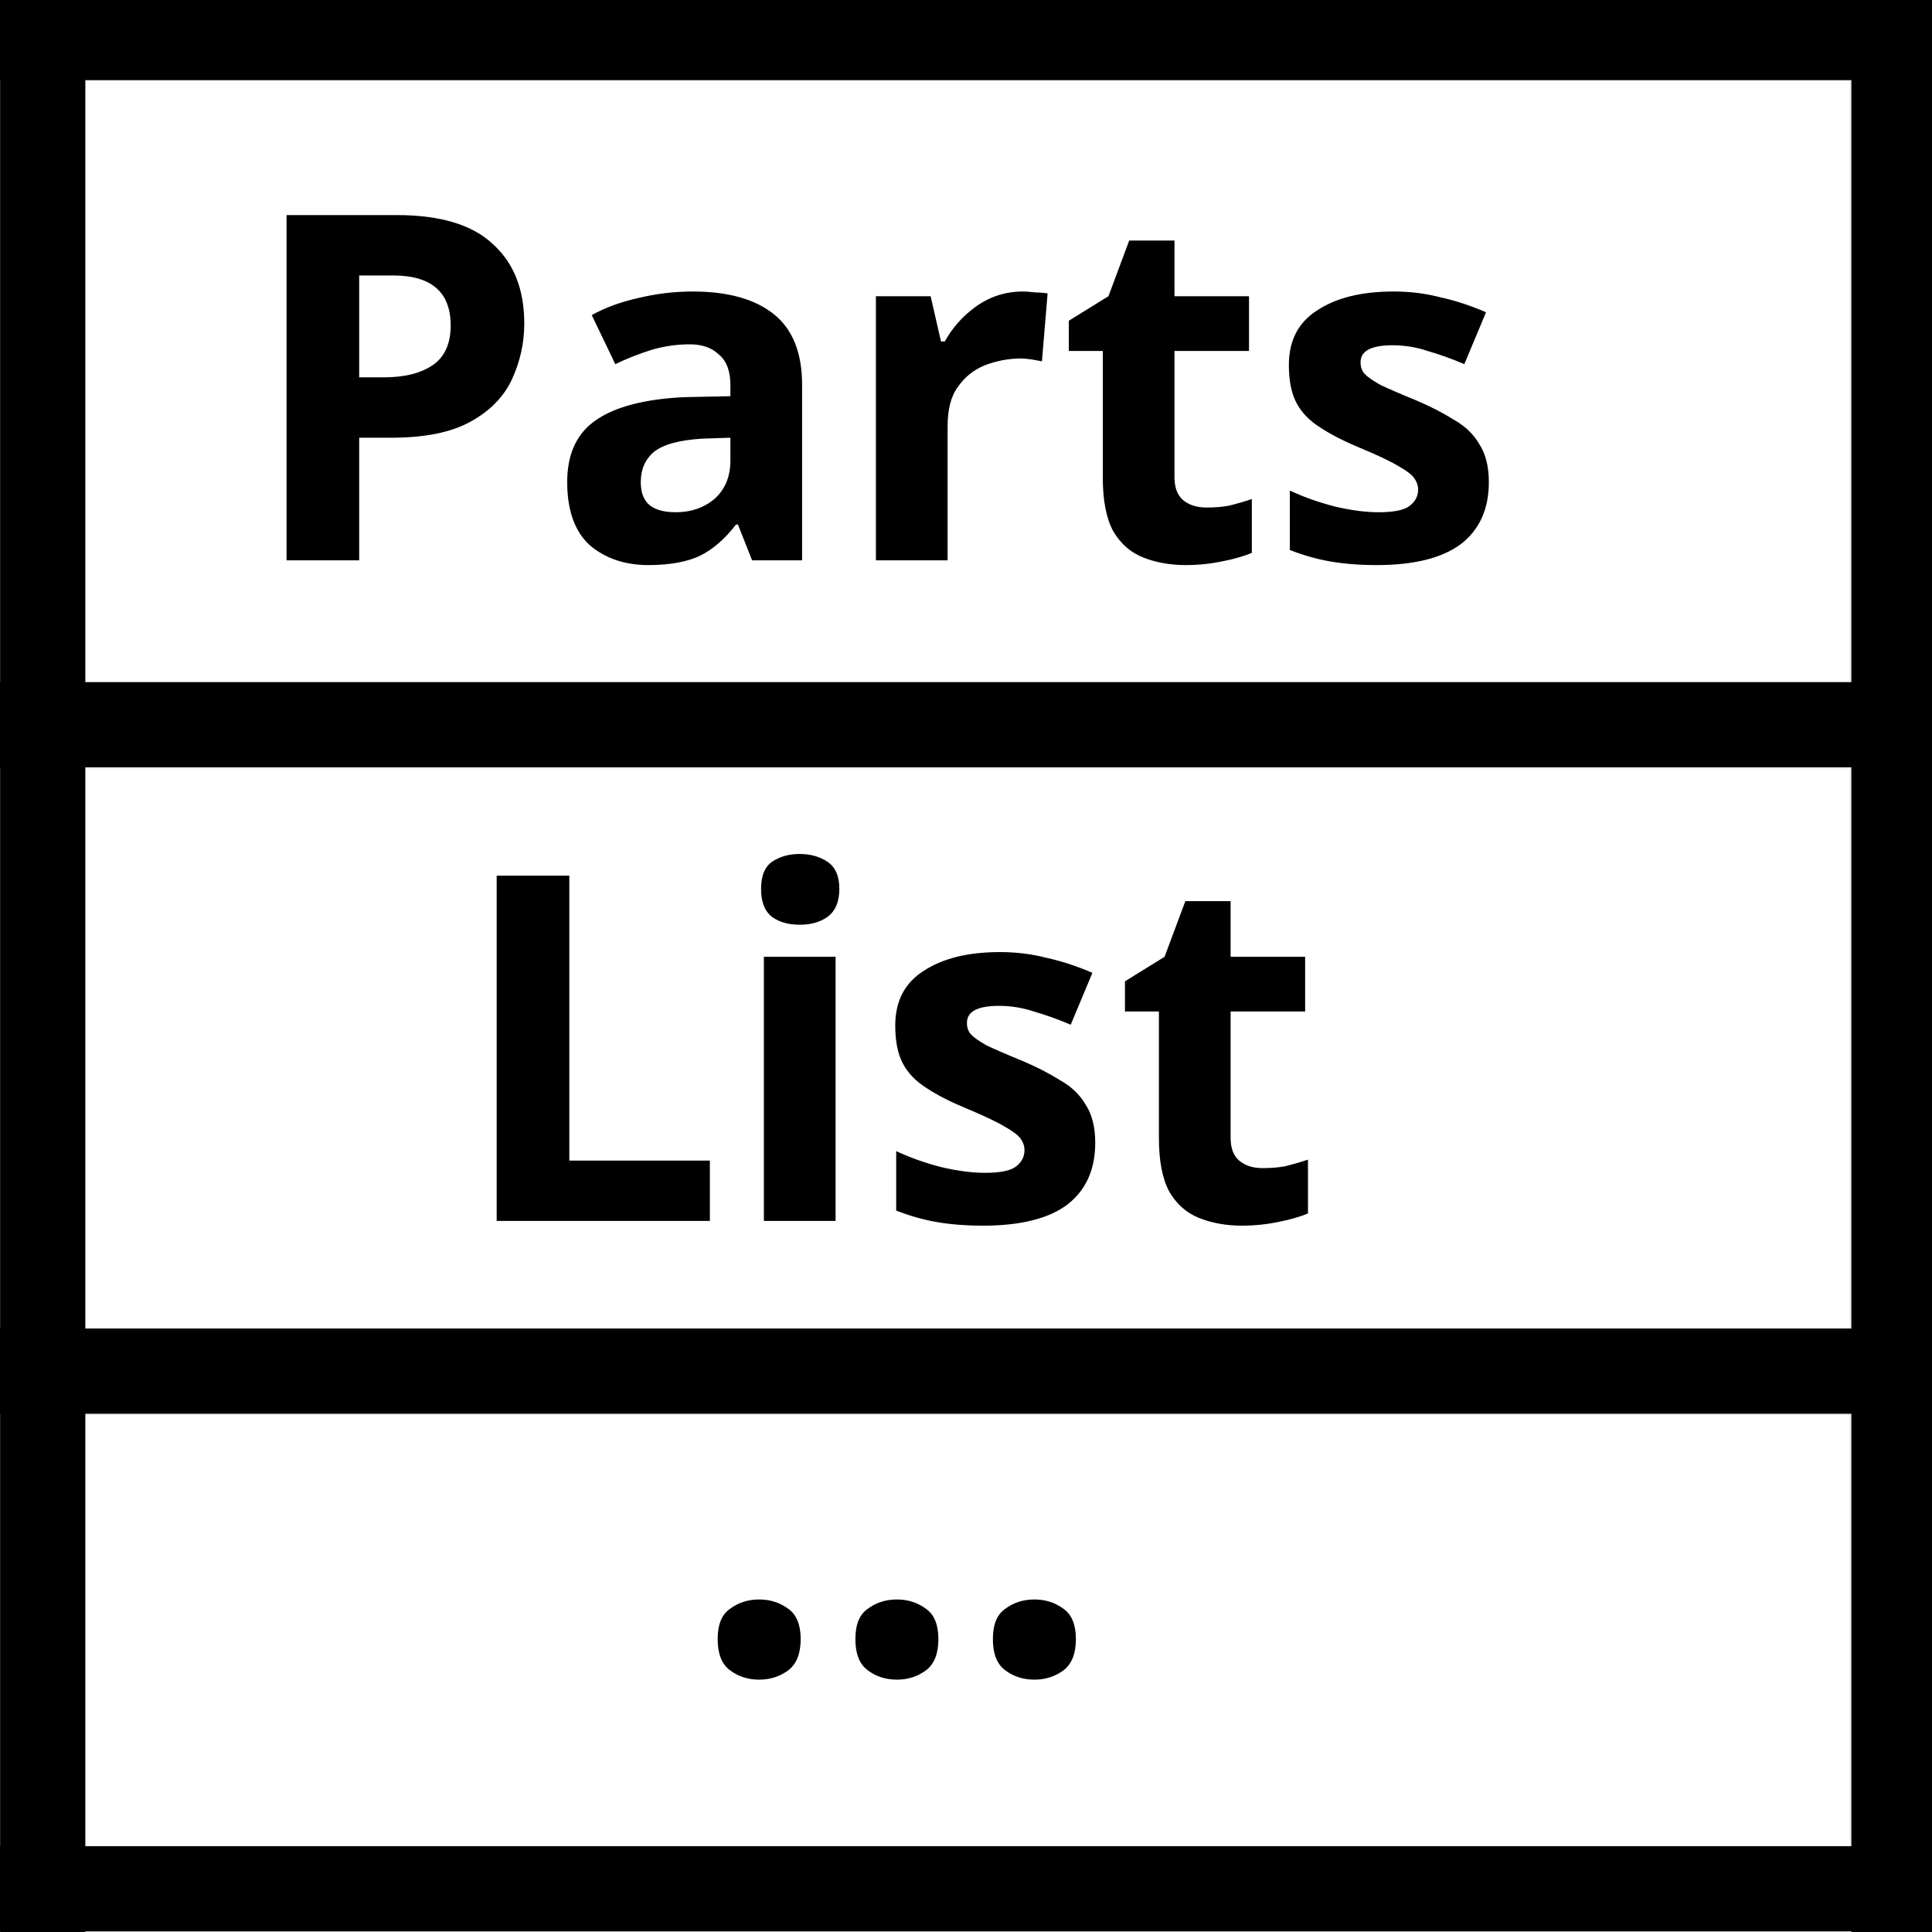
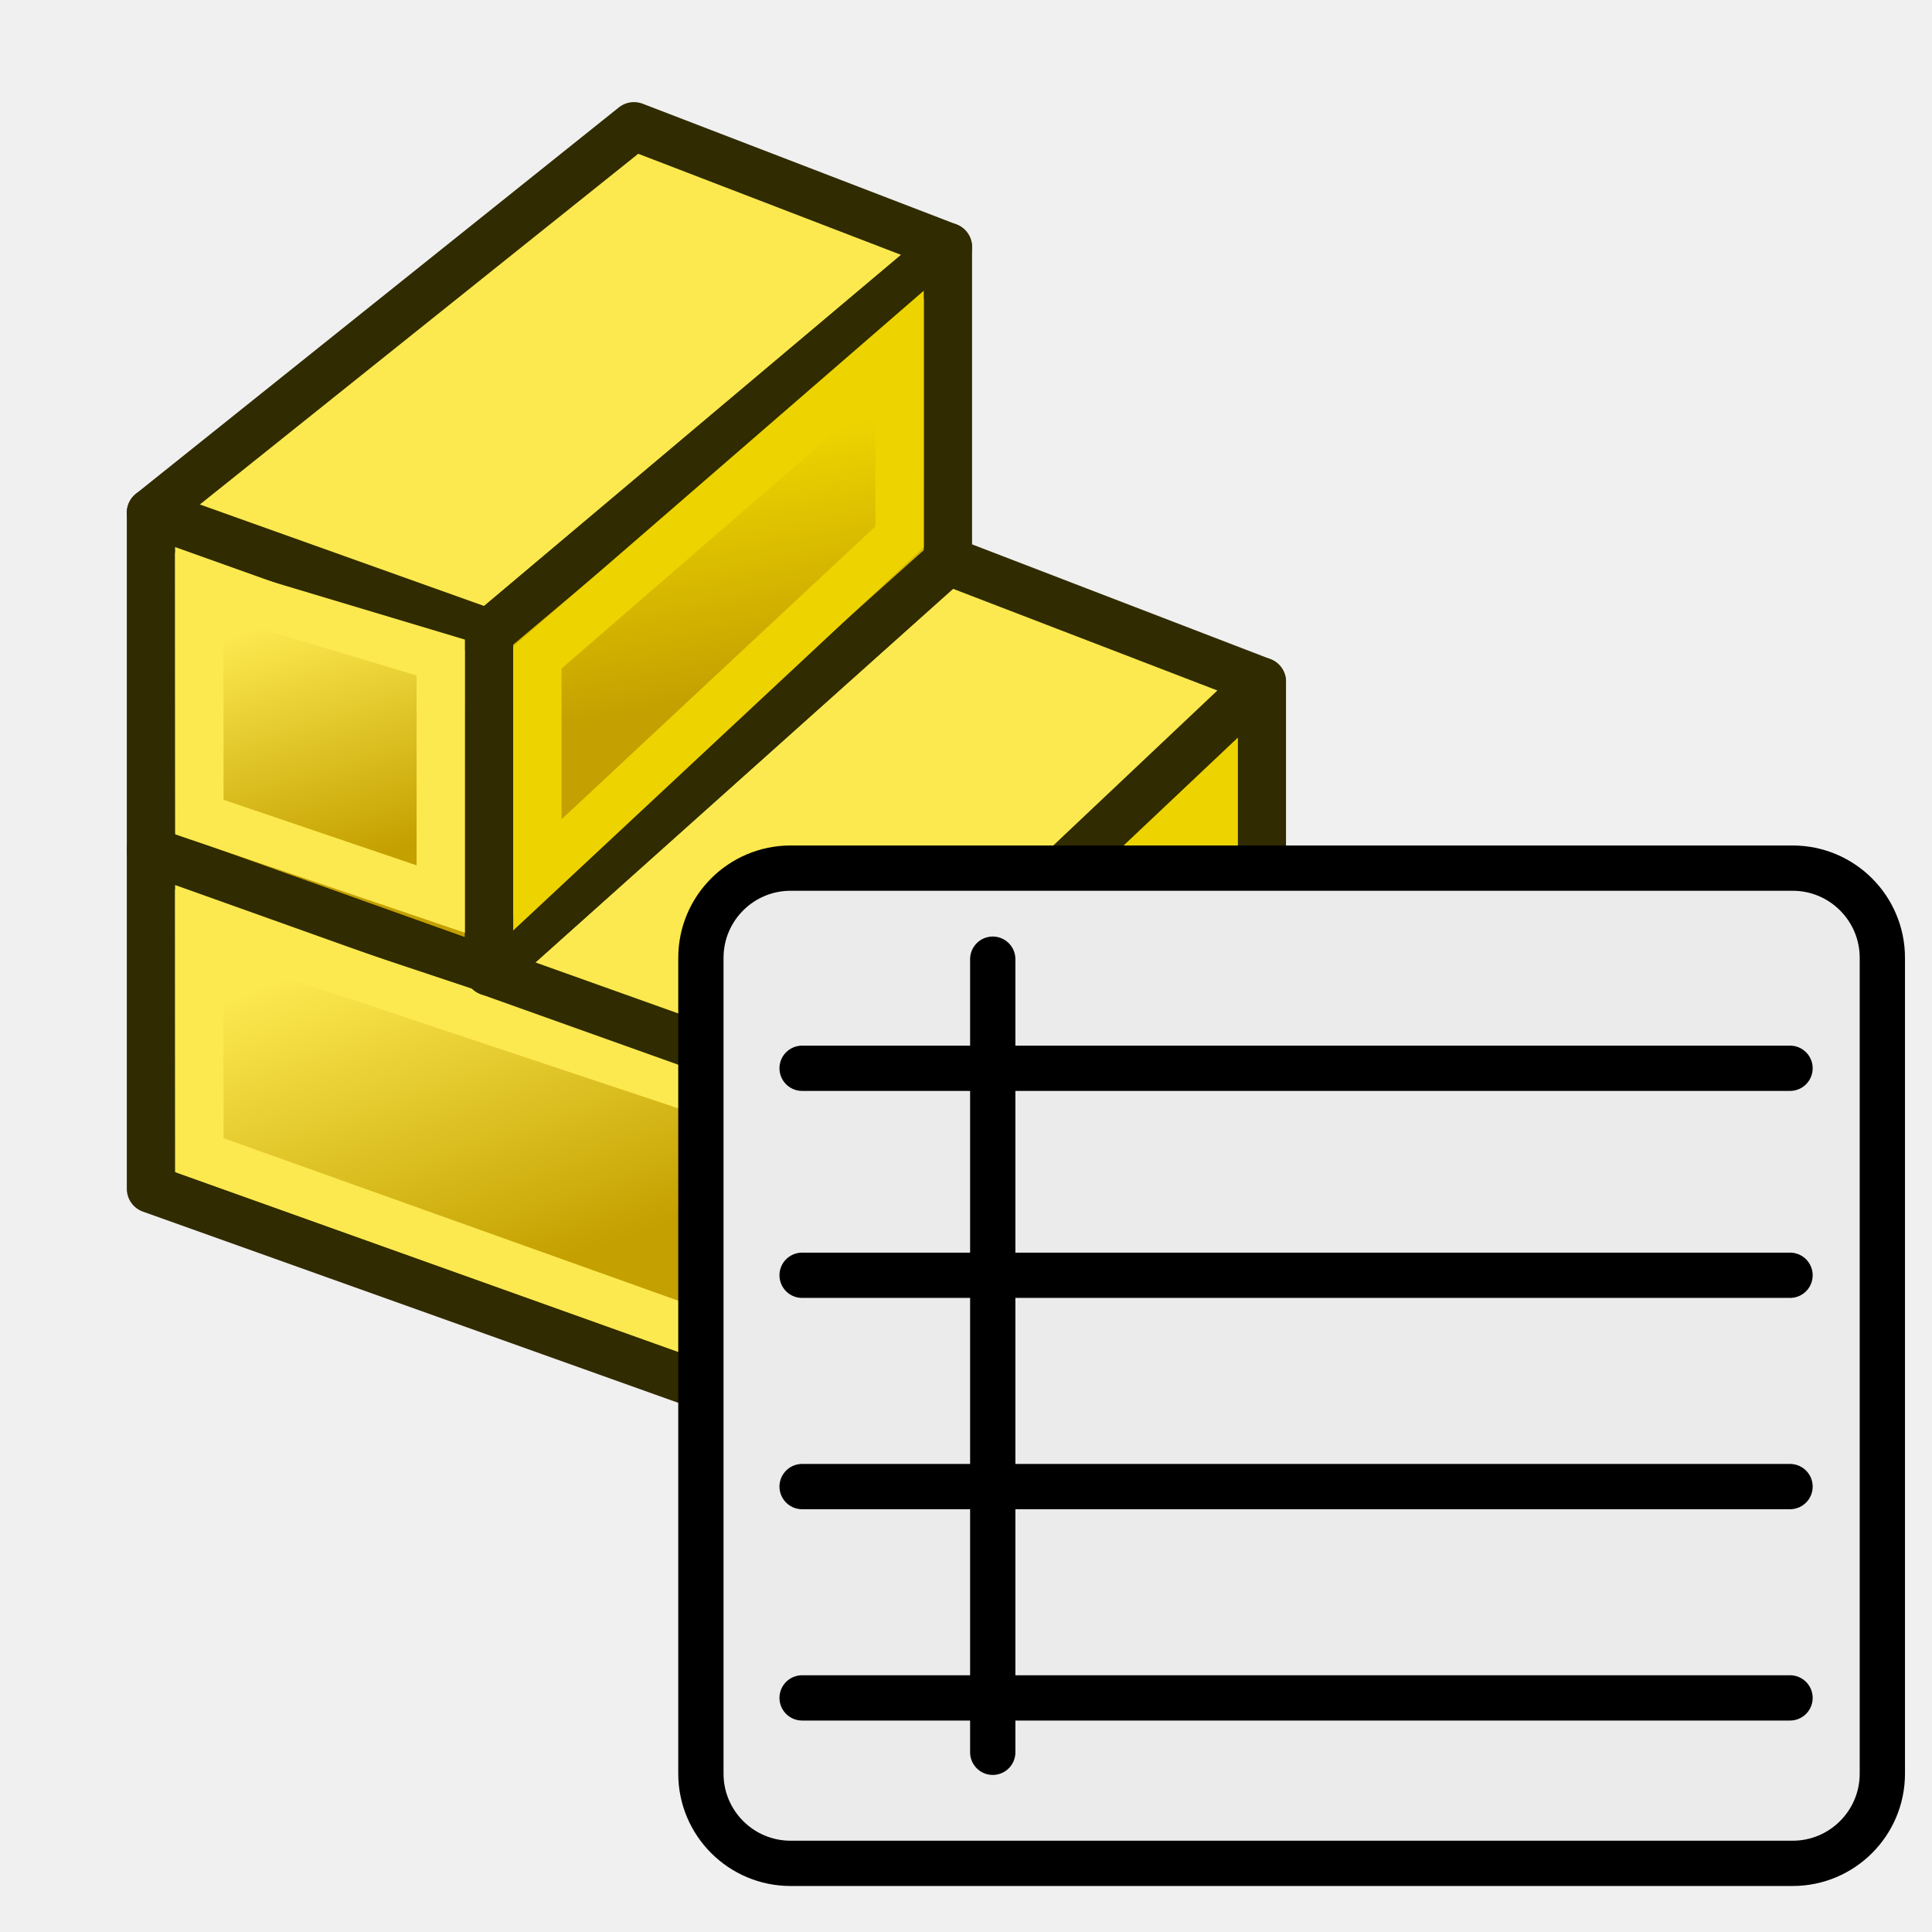
- <svg xmlns="http://www.w3.org/2000/svg" xmlns:xlink="http://www.w3.org/1999/xlink" width="32px" height="32px" id="svg3085" version="1.1">
-   <defs id="defs3087">
-     <linearGradient id="linearGradient7597">
-       <stop style="stop-color:#000003;stop-opacity:1;" offset="0" id="stop7599" />
-       <stop style="stop-color:#000003;stop-opacity:0;" offset="1" id="stop7601" />
-     </linearGradient>
-     <marker orient="auto" refY="0.0" refX="0.0" id="Arrow1Lstart" style="overflow:visible">
-       <path id="path3995" d="M 0.0,0.0 L 5.0,-5.0 L -12.5,0.0 L 5.0,5.0 L 0.0,0.0 z " style="fill-rule:evenodd;stroke:#000000;stroke-width:1.0pt" transform="scale(0.8) translate(12.5,0)" />
-     </marker>
-     <marker orient="auto" refY="0.0" refX="0.0" id="Arrow1Send" style="overflow:visible;">
-       <path id="path4010" d="M 0.0,0.0 L 5.0,-5.0 L -12.5,0.0 L 5.0,5.0 L 0.0,0.0 z " style="fill-rule:evenodd;stroke:#000000;stroke-width:1.0pt;" transform="scale(0.2) rotate(180) translate(6,0)" />
-     </marker>
-     <marker orient="auto" refY="0.0" refX="0.0" id="Arrow1Sstart" style="overflow:visible">
-       <path id="path4007" d="M 0.0,0.0 L 5.0,-5.0 L -12.5,0.0 L 5.0,5.0 L 0.0,0.0 z " style="fill-rule:evenodd;stroke:#000000;stroke-width:1.0pt" transform="scale(0.2) translate(6,0)" />
-     </marker>
-     <marker orient="auto" refY="0.0" refX="0.0" id="Arrow2Sstart" style="overflow:visible">
-       <path id="path4025" style="fill-rule:evenodd;stroke-width:0.625;stroke-linejoin:round" d="M 8.719,4.034 L -2.207,0.016 L 8.719,-4.002 C 6.973,-1.63 6.983,1.616 8.719,4.034 z " transform="scale(0.3) translate(-2.3,0)" />
-     </marker>
-     <marker orient="auto" refY="0.0" refX="0.0" id="TriangleOutL" style="overflow:visible">
-       <path id="path4137" d="M 5.77,0.0 L -2.88,5.0 L -2.88,-5.0 L 5.77,0.0 z " style="fill-rule:evenodd;stroke:#000000;stroke-width:1.0pt" transform="scale(0.8)" />
-     </marker>
-     <marker orient="auto" refY="0.0" refX="0.0" id="DiamondLend" style="overflow:visible">
-       <path id="path4092" d="M 0,-7.071 L -7.071,0 L 0,7.071 L 7.071,0 L 0,-7.071 z " style="fill-rule:evenodd;stroke:#000000;stroke-width:1.0pt" transform="scale(0.8) translate(-7,0)" />
-     </marker>
-     <marker orient="auto" refY="0.0" refX="0.0" id="DiamondLstart" style="overflow:visible">
-       <path id="path4083" d="M 0,-7.071 L -7.071,0 L 0,7.071 L 7.071,0 L 0,-7.071 z " style="fill-rule:evenodd;stroke:#000000;stroke-width:1.0pt" transform="scale(0.8) translate(7,0)" />
-     </marker>
-     <marker orient="auto" refY="0.0" refX="0.0" id="Arrow1Lend" style="overflow:visible;">
-       <path id="path3998" d="M 0.0,0.0 L 5.0,-5.0 L -12.5,0.0 L 5.0,5.0 L 0.0,0.0 z " style="fill-rule:evenodd;stroke:#000000;stroke-width:1.0pt;" transform="scale(0.8) rotate(180) translate(12.5,0)" />
-     </marker>
-     <linearGradient id="linearGradient3893">
-       <stop style="stop-color:#ffffff;stop-opacity:1;" offset="0" id="stop3895" />
-       <stop style="stop-color:#ffffff;stop-opacity:0;" offset="1" id="stop3897" />
-     </linearGradient>
-     <linearGradient xlink:href="#linearGradient7597" id="linearGradient7603" x1="15.715" y1="22.299" x2="34.136" y2="22.299" gradientUnits="userSpaceOnUse" />
-   </defs>
-   <g id="layer1">
-     <rect style="fill:#000000;fill-opacity:1;stroke:#000000;stroke-width:0.114;stroke-linecap:butt;stroke-miterlimit:4;stroke-opacity:1;stroke-dasharray:none" id="rect3018" width="1.297" height="32.025" x="0.059" y="0.011" />
-     <rect style="fill:#000000;fill-opacity:1;stroke:#000000;stroke-width:0.114;stroke-linecap:butt;stroke-miterlimit:4;stroke-opacity:1;stroke-dasharray:none" id="rect3018-5" width="1.297" height="32.025" x="30.721" y="0.021" />
-     <rect style="fill:#000000;fill-opacity:1;stroke:#000000;stroke-width:0.114;stroke-linecap:butt;stroke-miterlimit:4;stroke-opacity:1;stroke-dasharray:none" id="rect3018-3" width="1.297" height="32.025" x="-0.026" y="-32.055" transform="matrix(0,1,-1,0,0,0)" />
-     <rect style="fill:#000000;fill-opacity:1;stroke:#000000;stroke-width:0.114;stroke-linecap:butt;stroke-miterlimit:4;stroke-opacity:1;stroke-dasharray:none" id="rect3018-3-6" width="1.297" height="32.025" x="11.355" y="-31.979" transform="matrix(0,1,-1,0,0,0)" />
-     <rect style="fill:#000000;fill-opacity:1;stroke:#000000;stroke-width:0.114;stroke-linecap:butt;stroke-miterlimit:4;stroke-opacity:1;stroke-dasharray:none" id="rect3018-3-6-9" width="1.297" height="32.025" x="22.062" y="-31.935" transform="matrix(0,1,-1,0,0,0)" />
-     <rect style="fill:#000000;fill-opacity:1;stroke:#000000;stroke-width:0.114;stroke-linecap:butt;stroke-miterlimit:4;stroke-opacity:1;stroke-dasharray:none" id="rect3018-3-6-9-2" width="1.297" height="32.025" x="30.636" y="-31.935" transform="matrix(0,1,-1,0,0,0)" />
-     <g id="g4617">
-       <path id="path3369" d="M 1.423,27 V 23.443 H 16.029 30.635 v 3.558 3.558 H 16.029 1.423 Z" style="fill:#ffffff;fill-opacity:1" />
-       <text id="text3100" y="27.713" x="11.434" style="font-style:normal;font-weight:bold;line-height:0%;font-family:sans-serif;-inkscape-font-specification:'Sans Bold';letter-spacing:0px;word-spacing:0px;fill:#000000;fill-opacity:1;stroke:none" xml:space="preserve">
-         <tspan style="font-size:8px;line-height:1.25;font-family:sans-serif" y="27.713" x="11.434" id="tspan3102">...</tspan>
-       </text>
+ <svg xmlns="http://www.w3.org/2000/svg" width="100%" height="100%" viewBox="0 0 64 64" version="1.1" xml:space="preserve" style="fill-rule:evenodd;clip-rule:evenodd;stroke-linejoin:round;">
+   <g id="Layer-1">
+     <g transform="matrix(1,0,0,1,-15.7992,0.182355)">
+       <path id="path69052" d="M20.8,28L20.8,16.8L32,20.8L32,32L20.8,28Z" style="fill:url(#_Linear1);fill-rule:nonzero;stroke:rgb(48,43,0);stroke-width:1.6px;" />
+       <path id="path4381" d="M20.8,39.2L20.8,28L43.2,36L43.2,47.2L20.8,39.2Z" style="fill:url(#_Linear2);fill-rule:nonzero;stroke:rgb(48,43,0);stroke-width:1.6px;" />
+       <path id="path4391" d="M43.2,47.2L43.2,36L57.6,22.4L57.6,32.8L43.2,47.2Z" style="fill:url(#_Linear3);fill-rule:nonzero;stroke:rgb(48,43,0);stroke-width:1.6px;" />
+       <path id="path4403" d="M20.8,16.8L36.8,4L47.2,8L32,20.8L20.8,16.8Z" style="fill:rgb(252,233,79);fill-rule:nonzero;stroke:rgb(48,43,0);stroke-width:1.6px;" />
+       <path id="path4381-7" d="M22.406,38.085L22.4,30.4L41.6,36.8L41.606,44.948L22.406,38.085Z" style="fill:none;fill-rule:nonzero;stroke:rgb(252,233,79);stroke-width:1.6px;stroke-linejoin:miter;" />
+       <path id="path4391-0" d="M44.804,43.335L44.8,36.8L56,26L56.002,32.141L44.804,43.335Z" style="fill:none;fill-rule:nonzero;stroke:rgb(237,212,0);stroke-width:1.6px;stroke-linejoin:miter;" />
+       <path id="path69038" d="M32,32L47.2,18.4L57.6,22.4L43.2,36L32,32Z" style="fill:rgb(252,233,79);fill-rule:nonzero;stroke:rgb(48,43,0);stroke-width:1.6px;" />
+       <path id="path69040" d="M32,32L32,20.8L47.2,8L47.2,18.4L32,32Z" style="fill:url(#_Linear4);fill-rule:nonzero;stroke:rgb(48,43,0);stroke-width:1.6px;" />
+       <path id="path69044" d="M33.6,28.8L33.6,21.6L45.6,11.2L45.6,17.6L33.6,28.8Z" style="fill:none;fill-rule:nonzero;stroke:rgb(237,212,0);stroke-width:1.6px;stroke-linejoin:miter;" />
+       <path id="path69048" d="M22.406,26.885L22.4,19.2L30.4,21.6L30.4,29.6L22.406,26.885Z" style="fill:none;fill-rule:nonzero;stroke:rgb(252,233,79);stroke-width:1.6px;stroke-linejoin:miter;" />
    </g>
-     <path style="fill:#ffffff;fill-opacity:1" d="m 6.284,5.372 0,-0.801 0.524,0 c 0.588,0 0.762,0.042 0.964,0.232 0.25,0.235 0.291,0.715 0.086,1.015 C 7.69,6.067 7.483,6.136 6.848,6.156 l -0.564,0.018 0,-0.801 z" id="path3375" />
-     <path style="fill:#ffffff;fill-opacity:1" d="M 11.823,8.412 C 11.489,8.316 11.339,7.869 11.551,7.6 11.706,7.402 11.881,7.356 12.47,7.356 l 0.532,0 -2.48e-4,0.144 c -7.16e-4,0.418 -0.294,0.814 -0.674,0.91 -0.235,0.059 -0.31,0.06 -0.505,0.003 l 1e-6,0 z" id="path3377" />
-     <g id="g3754">
-       <path id="path3373" d="M 1.423,6.317 V 1.346 H 16.029 30.635 v 4.972 4.972 H 16.029 1.423 Z" style="fill:#ffffff;fill-opacity:1" />
-       <text id="text3013" y="9.284" x="4.027" style="font-style:normal;font-weight:bold;line-height:0%;font-family:sans-serif;-inkscape-font-specification:'Sans Bold';letter-spacing:0px;word-spacing:0px;fill:#000000;fill-opacity:1;stroke:none" xml:space="preserve">
-         <tspan style="font-size:8px;line-height:1.25;font-family:sans-serif" y="9.284" x="4.027" id="tspan3015">Parts</tspan>
-       </text>
-     </g>
-     <g id="g4612">
-       <path id="path3371" d="M 1.423,17.366 V 12.748 H 16.029 30.635 v 4.618 4.618 H 16.029 1.423 Z" style="fill:#ffffff;fill-opacity:1;stroke:none;stroke-opacity:1" />
-       <text id="text3017" y="20.222" x="7.508" style="font-style:normal;font-weight:bold;line-height:0%;font-family:sans-serif;-inkscape-font-specification:'Sans Bold';letter-spacing:0px;word-spacing:0px;fill:#000000;fill-opacity:1;stroke:none" xml:space="preserve">
-         <tspan style="font-size:8px;line-height:1.25;font-family:sans-serif" y="20.222" x="7.508" id="tspan3019">List</tspan>
-       </text>
+     <g>
+       <path d="M62.355,31.729C62.355,30.089 61.024,28.758 59.384,28.758L26.189,28.758C24.55,28.758 23.218,30.089 23.218,31.729L23.218,58.755C23.218,60.395 24.55,61.726 26.189,61.726L59.384,61.726C61.024,61.726 62.355,60.395 62.355,58.755L62.355,31.729Z" style="fill:rgb(235,235,235);stroke:black;stroke-width:1.5px;stroke-linecap:round;stroke-miterlimit:1.5;" />
+       <g transform="matrix(1,0,0,1,0,5.85713)">
+         <path d="M26.571,36.388L59.297,36.388" style="fill:none;stroke:black;stroke-width:1.5px;stroke-linecap:round;stroke-miterlimit:1.5;" />
+       </g>
+       <g transform="matrix(1,0,0,1,0,12.8571)">
+         <path d="M26.571,36.388L59.297,36.388" style="fill:none;stroke:black;stroke-width:1.5px;stroke-linecap:round;stroke-miterlimit:1.5;" />
+       </g>
+       <g transform="matrix(1,0,0,1,0,19.8571)">
+         <path d="M26.571,36.388L59.297,36.388" style="fill:none;stroke:black;stroke-width:1.5px;stroke-linecap:round;stroke-miterlimit:1.5;" />
+       </g>
+       <path d="M32.886,31.774L32.886,58.047" style="fill:none;stroke:black;stroke-width:1.5px;stroke-linecap:round;stroke-miterlimit:1.5;" />
+       <g transform="matrix(1,0,0,1,0,-1)">
+         <path d="M26.571,36.388L59.297,36.388" style="fill:none;stroke:black;stroke-width:1.5px;stroke-linecap:round;stroke-miterlimit:1.5;" />
+       </g>
    </g>
  </g>
+   <defs>
+     <linearGradient id="_Linear1" x1="0" y1="0" x2="1" y2="0" gradientUnits="userSpaceOnUse" gradientTransform="matrix(-2.4,-8,8,-2.4,28.8,28)">
+       <stop offset="0" style="stop-color:rgb(196,160,0);stop-opacity:1" />
+       <stop offset="1" style="stop-color:rgb(252,233,79);stop-opacity:1" />
+     </linearGradient>
+     <linearGradient id="_Linear2" x1="0" y1="0" x2="1" y2="0" gradientUnits="userSpaceOnUse" gradientTransform="matrix(-4,-11.2,11.2,-4,34.4,41.6)">
+       <stop offset="0" style="stop-color:rgb(196,160,0);stop-opacity:1" />
+       <stop offset="1" style="stop-color:rgb(252,233,79);stop-opacity:1" />
+     </linearGradient>
+     <linearGradient id="_Linear3" x1="0" y1="0" x2="1" y2="0" gradientUnits="userSpaceOnUse" gradientTransform="matrix(-1.6,-8.8,8.8,-1.6,53.6,37.6)">
+       <stop offset="0" style="stop-color:rgb(196,160,0);stop-opacity:1" />
+       <stop offset="1" style="stop-color:rgb(237,212,0);stop-opacity:1" />
+     </linearGradient>
+     <linearGradient id="_Linear4" x1="0" y1="0" x2="1" y2="0" gradientUnits="userSpaceOnUse" gradientTransform="matrix(-1.6,-8,8,-1.6,42.4,22.4)">
+       <stop offset="0" style="stop-color:rgb(196,160,0);stop-opacity:1" />
+       <stop offset="1" style="stop-color:rgb(237,212,0);stop-opacity:1" />
+     </linearGradient>
+   </defs>
</svg>
